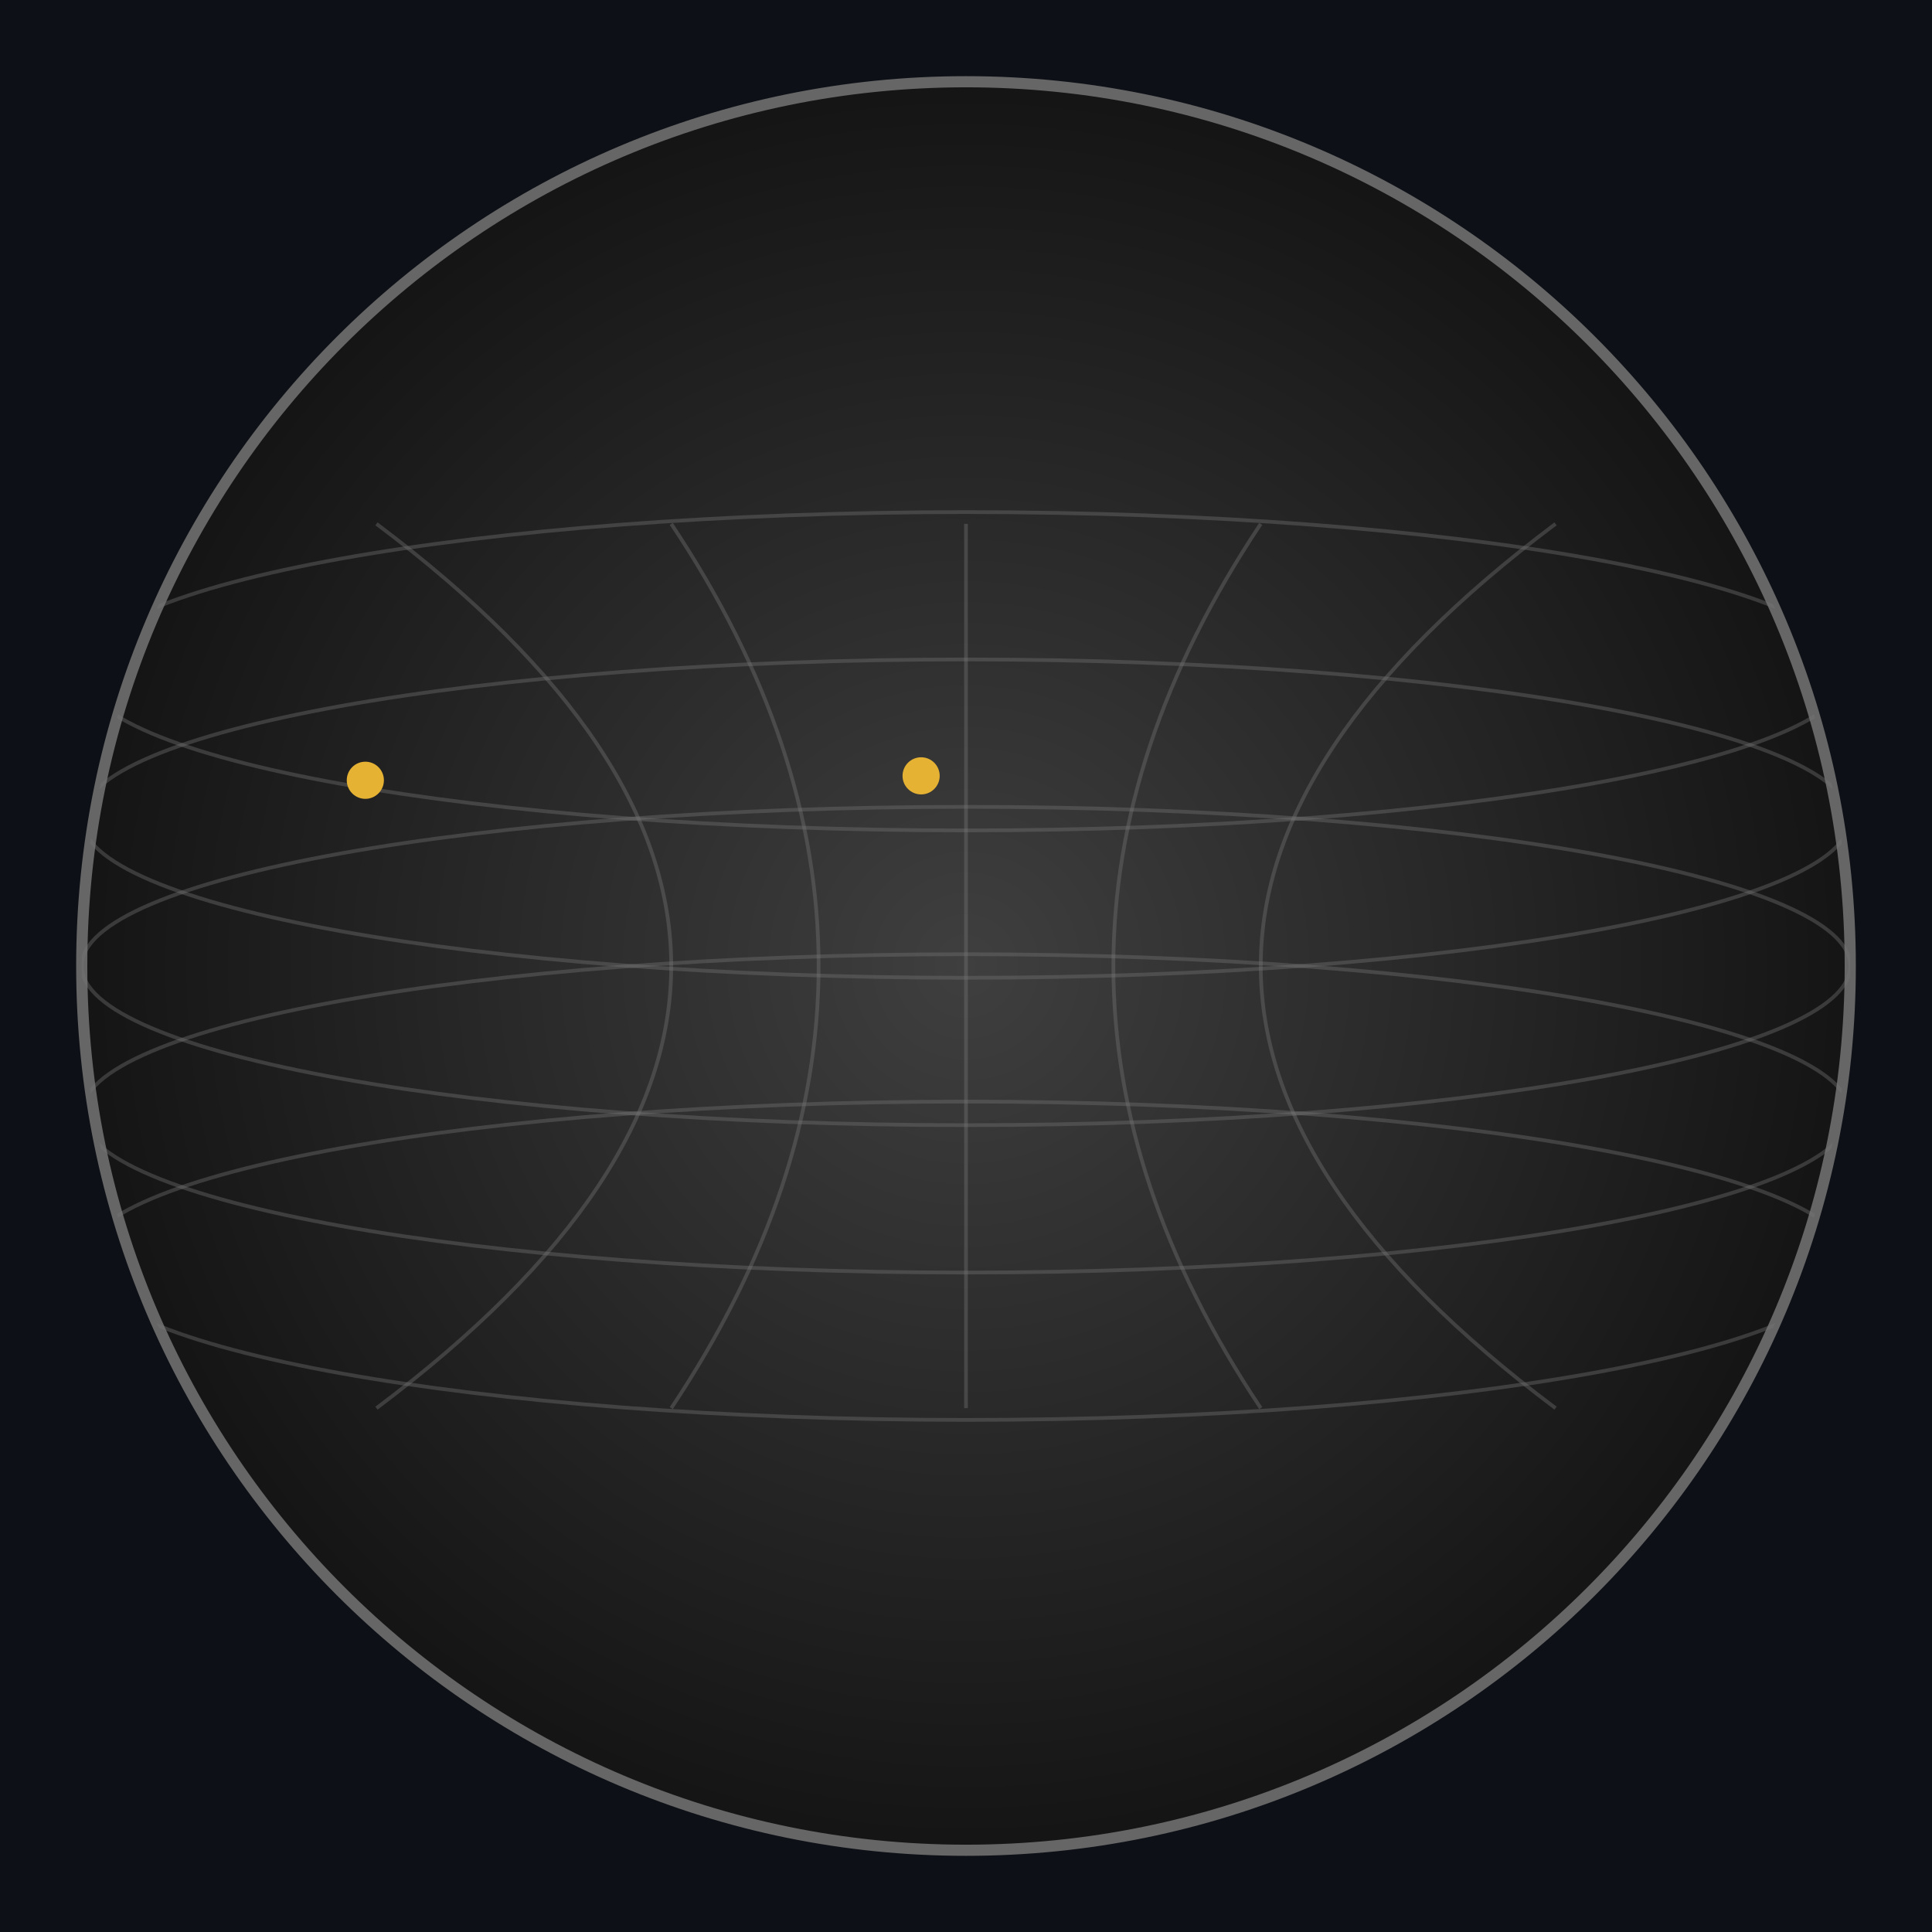
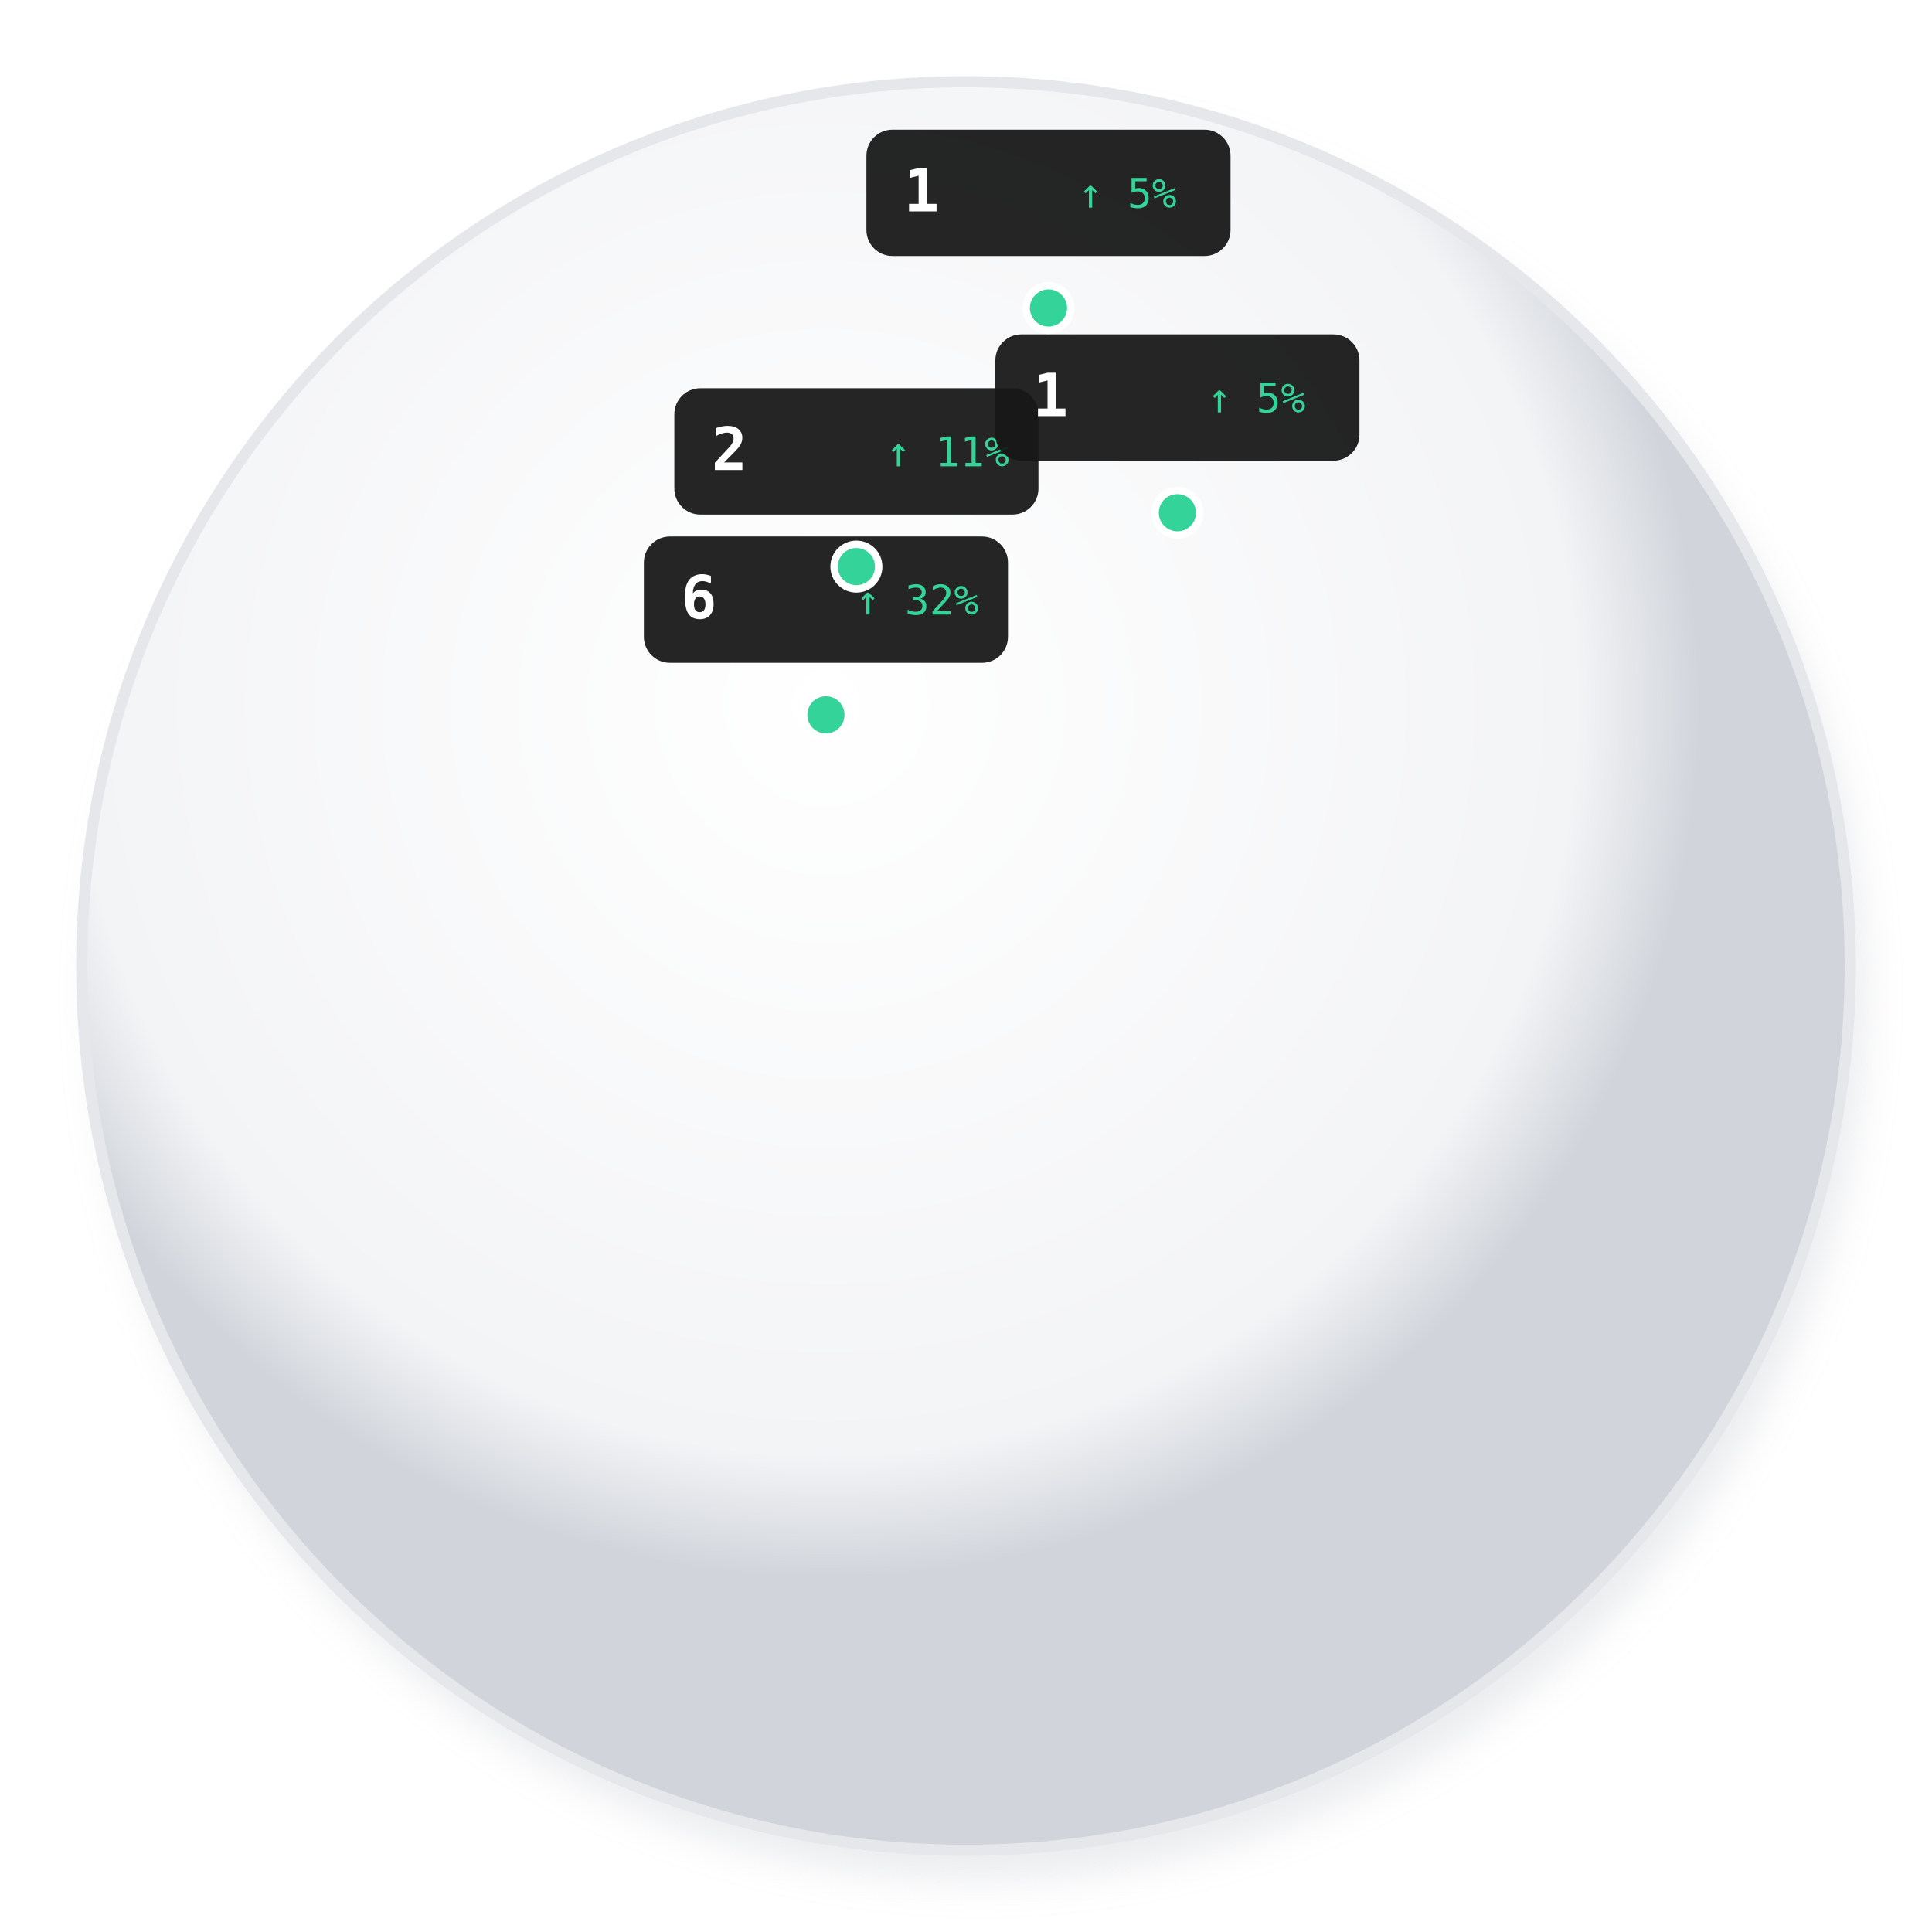
- <svg xmlns="http://www.w3.org/2000/svg" width="520" height="520" viewBox="0 0 520 520">
+ <svg xmlns="http://www.w3.org/2000/svg" width="520" height="520" viewBox="0 0 520 520" role="img" aria-label="GitHub contribution analytics globe">
  <defs>
-     <radialGradient id="globe">
-       <stop offset="0" stop-color="#3f3f3f" />
-       <stop offset="1" stop-color="#151515" />
+     <radialGradient id="ocean" cx="42%" cy="35%">
+       <stop offset="0" stop-color="#fff" />
+       <stop offset=".86" stop-color="#f3f4f6" />
+       <stop offset="1" stop-color="#d1d5db" />
    </radialGradient>
-     <clipPath id="clip">
+     <filter id="shadow">
+       <feGaussianBlur stdDeviation="5" />
+     </filter>
+     <clipPath id="globe-clip">
      <circle cx="260" cy="260" r="238" />
    </clipPath>
  </defs>
-   <rect width="100%" height="100%" fill="#0d1117" />
-   <circle cx="260" cy="260" r="238" fill="url(#globe)" stroke="#666" stroke-width="3" />
-   <g clip-path="url(#clip)" fill="none" stroke="#777" stroke-opacity=".38" stroke-width="1">
-     <path d="M 101.33 141 Q 260 260 101.33 379" />
-     <path d="M 180.67 141 Q 260 260 180.67 379" />
-     <path d="M 260.00 141 Q 260 260 260.00 379" />
-     <path d="M 339.33 141 Q 260 260 339.33 379" />
-     <path d="M 418.67 141 Q 260 260 418.67 379" />
-     <ellipse cx="260" cy="339.33" rx="238" ry="42.84" />
-     <ellipse cx="260" cy="299.67" rx="238" ry="42.84" />
-     <ellipse cx="260" cy="260.00" rx="238" ry="42.84" />
-     <ellipse cx="260" cy="220.33" rx="238" ry="42.84" />
-     <ellipse cx="260" cy="180.67" rx="238" ry="42.84" />
+   <rect width="100%" height="100%" fill="#fff" />
+   <circle cx="264" cy="268" r="238" fill="#9ca3af" opacity=".2" filter="url(#shadow)" />
+   <circle cx="260" cy="260" r="238" fill="url(#ocean)" stroke="#e5e7eb" stroke-width="3" />
+   <g clip-path="url(#globe-clip)" fill="#343a40" opacity=".9" />
+   <g>
+     <circle cx="222.3" cy="192.4" r="6" fill="#34d399" stroke="#fff" stroke-width="2" />
+     <rect x="173.3" y="144.4" width="98" height="34" rx="7" fill="#171717" opacity=".94" />
+     <text x="183.3" y="166.4" fill="#fff" font-family="monospace" font-size="16" font-weight="700">6</text>
+     <text x="230.3" y="165.4" fill="#34d399" font-family="monospace" font-size="11">↑ 32%</text>
  </g>
  <g>
-     <circle cx="98.33" cy="210.01" r="5" fill="#e6b233" />
-     <circle cx="247.92" cy="208.82" r="5" fill="#e6b233" />
+     <circle cx="230.5" cy="152.5" r="6" fill="#34d399" stroke="#fff" stroke-width="2" />
+     <rect x="181.5" y="104.5" width="98" height="34" rx="7" fill="#171717" opacity=".94" />
+     <text x="191.5" y="126.5" fill="#fff" font-family="monospace" font-size="16" font-weight="700">2</text>
+     <text x="238.5" y="125.5" fill="#34d399" font-family="monospace" font-size="11">↑ 11%</text>
+   </g>
+   <g>
+     <circle cx="316.9" cy="138.0" r="6" fill="#34d399" stroke="#fff" stroke-width="2" />
+     <rect x="267.9" y="90.0" width="98" height="34" rx="7" fill="#171717" opacity=".94" />
+     <text x="277.9" y="112.0" fill="#fff" font-family="monospace" font-size="16" font-weight="700">1</text>
+     <text x="324.9" y="111.0" fill="#34d399" font-family="monospace" font-size="11">↑ 5%</text>
+   </g>
+   <g>
+     <circle cx="282.2" cy="82.9" r="6" fill="#34d399" stroke="#fff" stroke-width="2" />
+     <rect x="233.2" y="34.9" width="98" height="34" rx="7" fill="#171717" opacity=".94" />
+     <text x="243.2" y="56.9" fill="#fff" font-family="monospace" font-size="16" font-weight="700">1</text>
+     <text x="290.2" y="55.9" fill="#34d399" font-family="monospace" font-size="11">↑ 5%</text>
  </g>
</svg>
